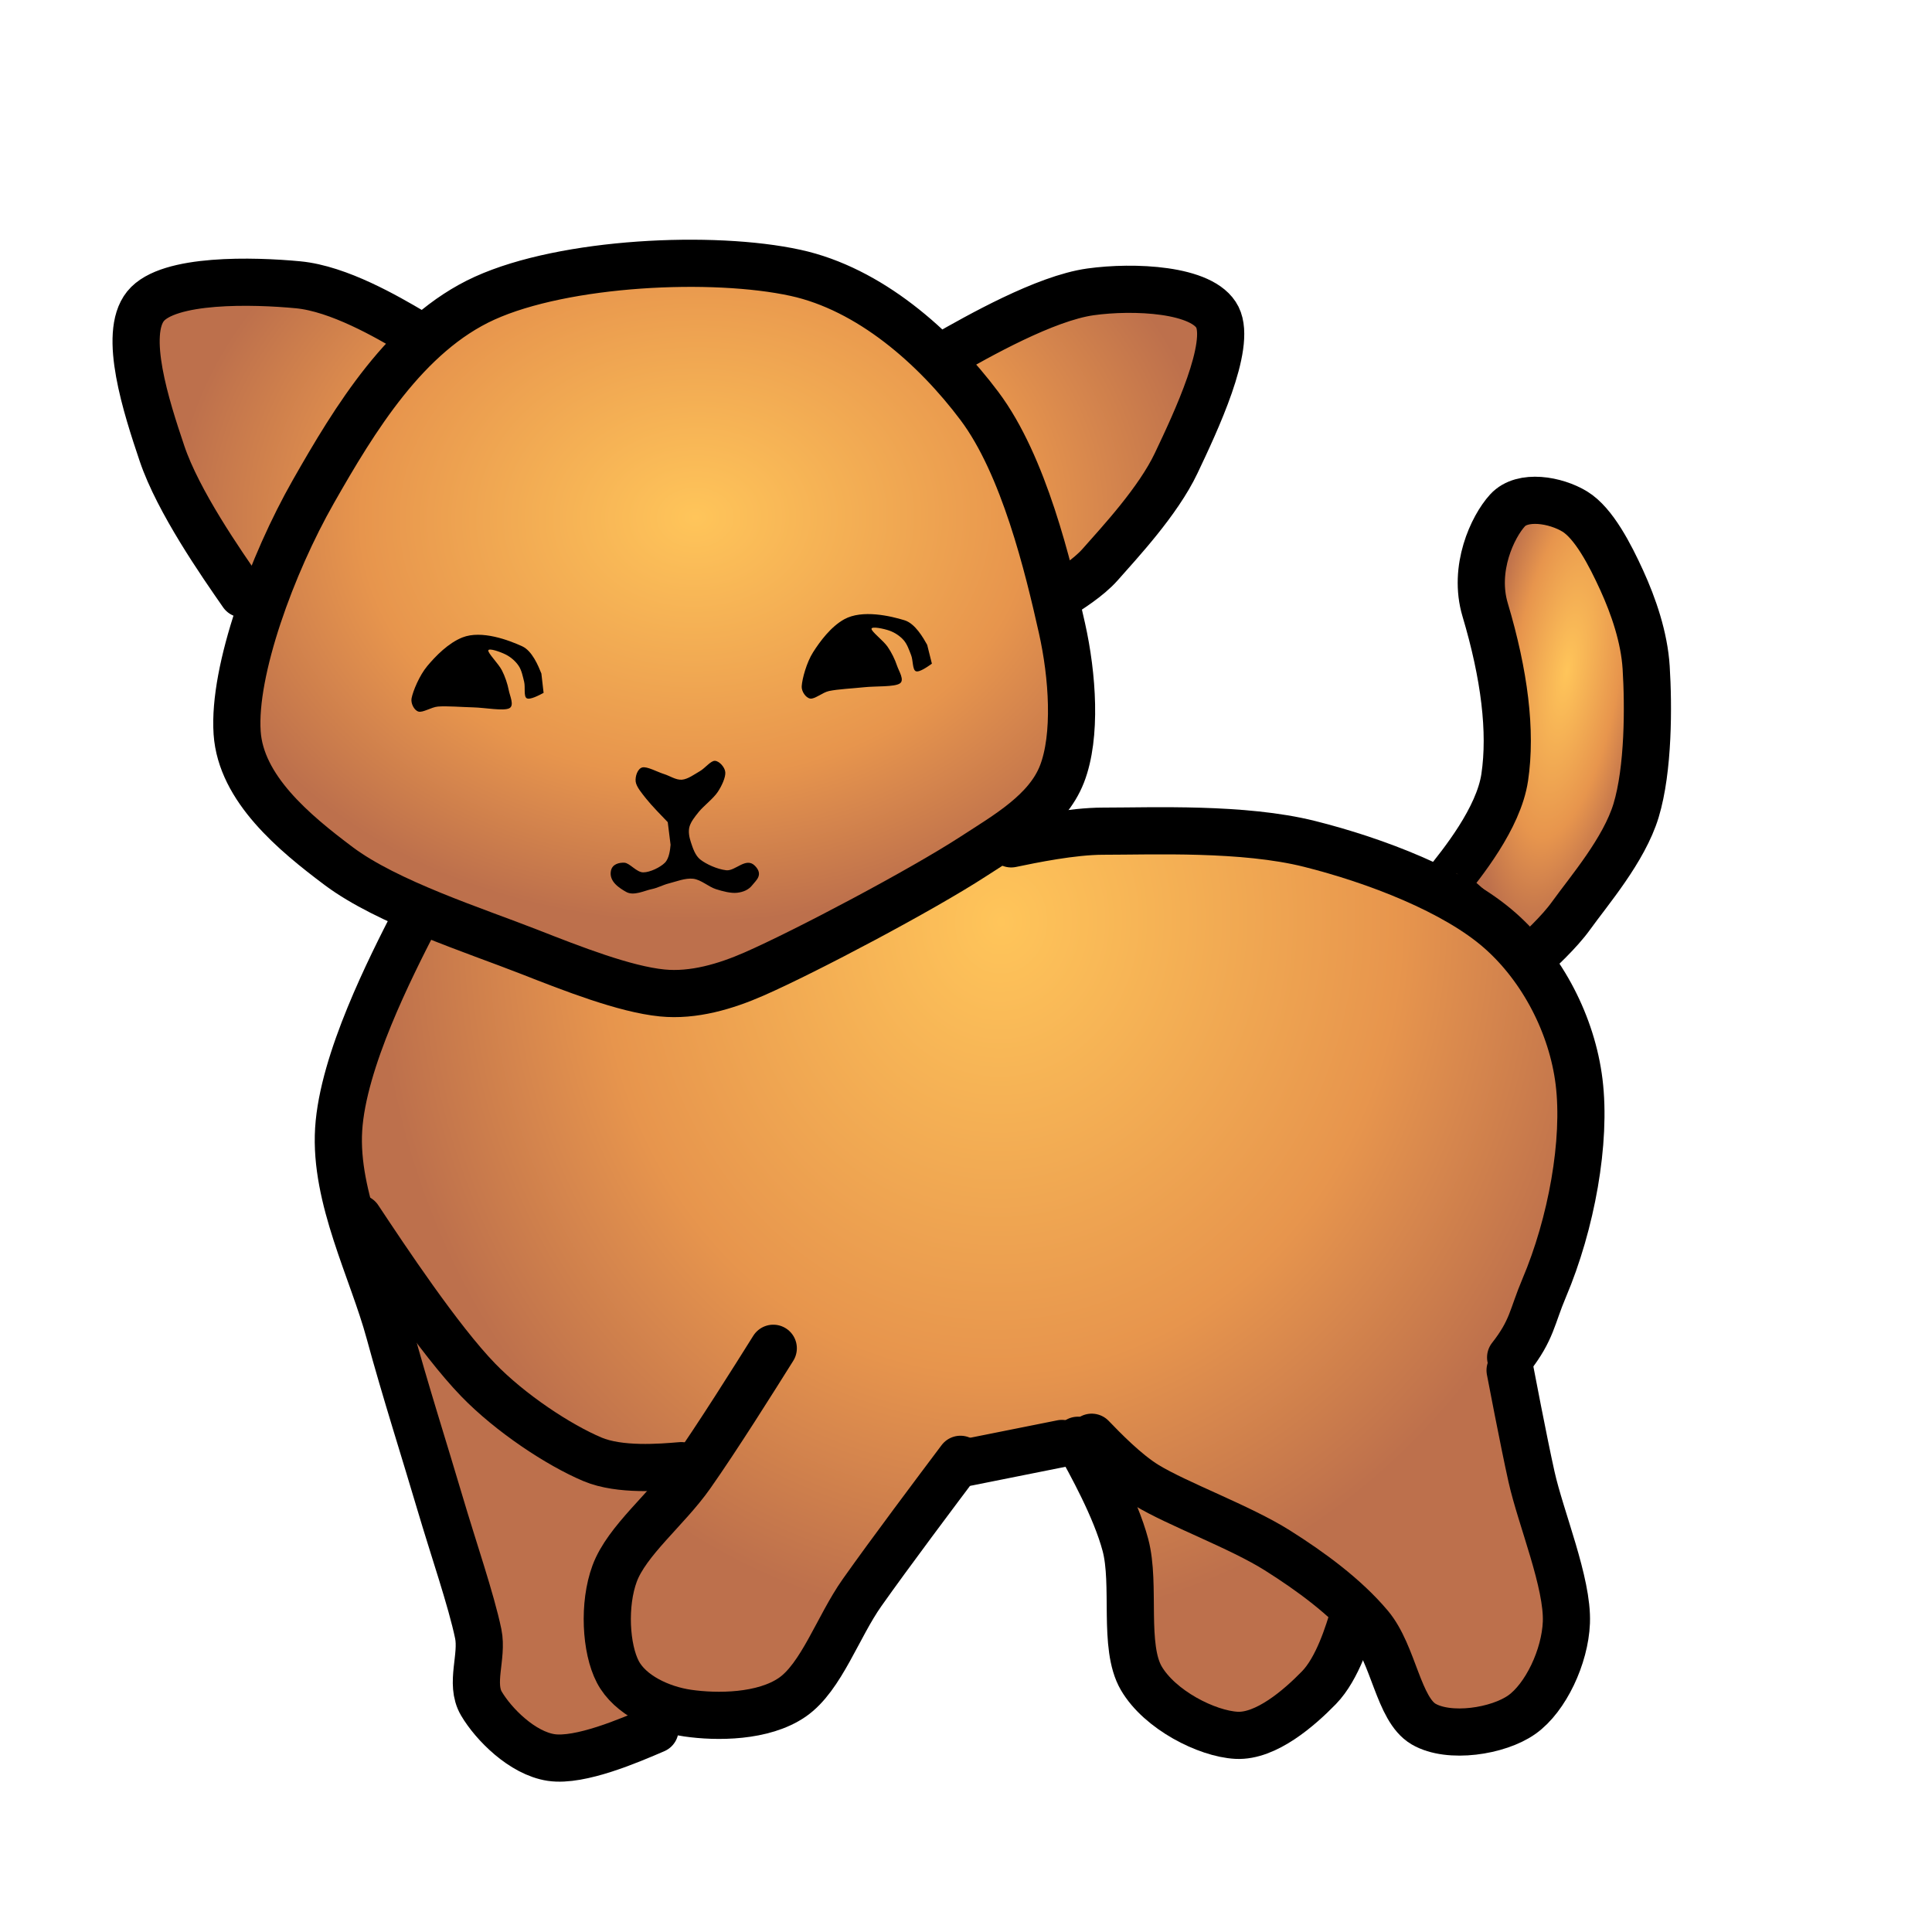
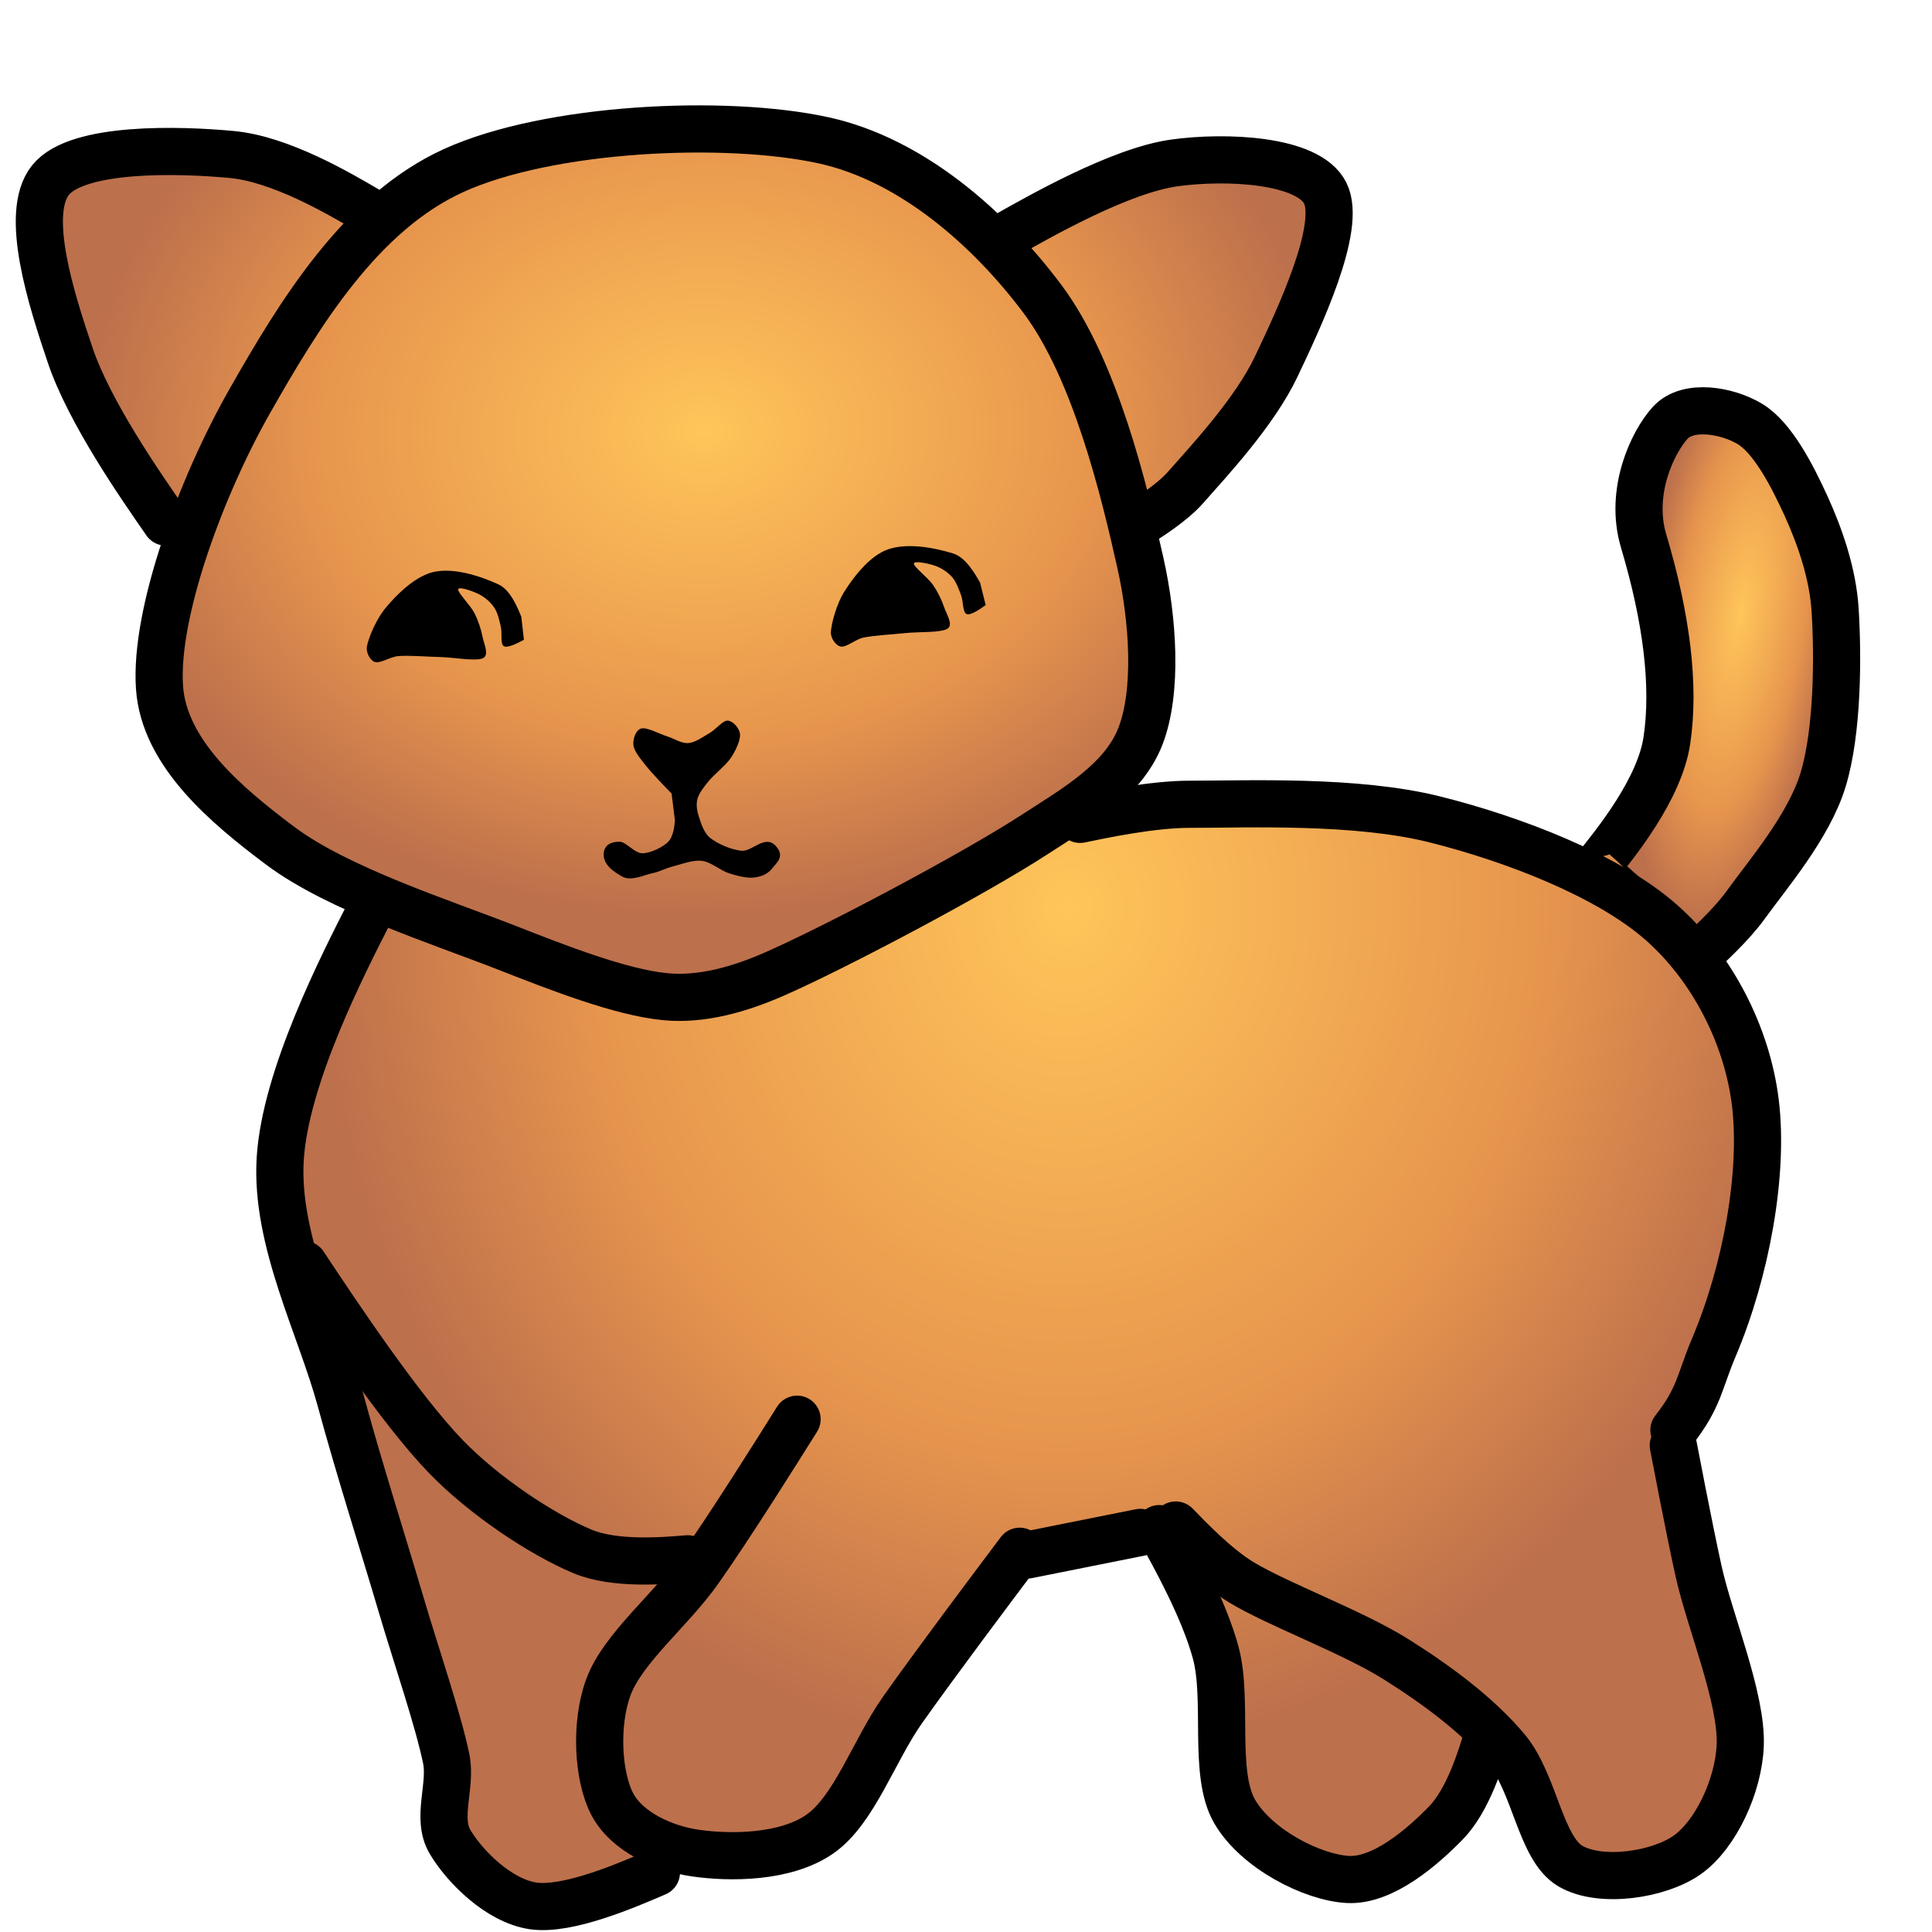
<svg xmlns="http://www.w3.org/2000/svg" width="100%" height="100%" viewBox="0 0 1024 1024" version="1.1" xml:space="preserve" style="fill-rule:evenodd;clip-rule:evenodd;stroke-linecap:round;stroke-linejoin:round;stroke-miterlimit:1.5;">
-   <g id="outline">
-     <g transform="matrix(0.987379,0.158374,-0.158374,0.987379,79.99166,-117.2859)">
-       <path d="M810.144,513.285C803.89,501.661 789.964,478.1 771.935,462.87C783.41,458.367 785.665,439.811 787.658,427.184C790.158,411.351 788.283,386.767 785.158,368.434C782.147,350.767 769.95,334.059 768.908,317.184C767.867,300.309 769.95,272.392 778.908,267.184C787.867,261.976 812.671,273.606 822.658,285.934C835.992,302.392 855.277,336.883 858.908,365.934C862.658,395.934 853.283,441.976 845.158,465.934C839.16,483.62 811.633,491.066 810.158,509.684C810.066,510.849 810.064,512.051 810.144,513.285Z" style="fill:url(#_Radial1);" />
-       <path d="M769.681,470.805C777.309,457.511 792.564,430.923 792.315,408.978C792.034,384.332 783.587,355.279 768,322.926C758.1,302.377 764.917,278.854 771.363,269.031C777.808,259.208 795.744,259.503 806.673,263.987C817.603,268.471 828.802,283.729 836.939,295.934C845.346,308.545 853.588,323.995 857.117,339.652C861.6,359.549 866.925,392.617 863.842,415.317C860.901,436.977 845.907,461.276 838.621,475.849C833.754,485.583 824.668,497.029 820.125,502.752M820.125,502.752C803.31,492.103 786.496,481.454 769.681,470.805" style="fill:none;stroke:black;stroke-width:25px;" />
+   <g id="cat_walk" transform="matrix(1.189192,0,0,1.189192,-64.92928,-97.60432)">
+     <g id="outline">
+       <g transform="matrix(0.987379,0.158374,-0.158374,0.987379,79.99166,-117.2859)">
+         <path d="M810.144,513.285C803.89,501.661 789.964,478.1 771.935,462.87C783.41,458.367 785.665,439.811 787.658,427.184C790.158,411.351 788.283,386.767 785.158,368.434C782.147,350.767 769.95,334.059 768.908,317.184C767.867,300.309 769.95,272.392 778.908,267.184C787.867,261.976 812.671,273.606 822.658,285.934C835.992,302.392 855.277,336.883 858.908,365.934C862.658,395.934 853.283,441.976 845.158,465.934C839.16,483.62 811.633,491.066 810.158,509.684C810.066,510.849 810.064,512.051 810.144,513.285Z" style="fill:url(#_Radial1);" />
+         <path d="M769.681,470.805C777.309,457.511 792.564,430.923 792.315,408.978C792.034,384.332 783.587,355.279 768,322.926C758.1,302.377 764.917,278.854 771.363,269.031C777.808,259.208 795.744,259.503 806.673,263.987C817.603,268.471 828.802,283.729 836.939,295.934C845.346,308.545 853.588,323.995 857.117,339.652C861.6,359.549 866.925,392.617 863.842,415.317C860.901,436.977 845.907,461.276 838.621,475.849C833.754,485.583 824.668,497.029 820.125,502.752M820.125,502.752C803.31,492.103 786.496,481.454 769.681,470.805" style="fill:none;stroke:black;stroke-width:21.02px;" />
+       </g>
+       <path d="M771.935,462.87C789.964,478.1 803.89,501.661 810.144,513.285C811.493,534.341 836.323,565.065 835.158,592.184C833.7,626.142 806.2,683.226 801.408,713.434C798.264,733.255 802.153,753.821 806.408,773.434C811.2,795.517 828.492,824.892 830.158,845.934C831.619,864.37 824.117,888.226 816.408,899.684C809.749,909.584 795.838,914.478 783.908,914.684C771.825,914.892 755.158,908.017 743.908,900.934C732.686,893.868 725.575,871.559 716.408,872.184C707.242,872.809 700.367,896.559 688.908,904.684C677.45,912.809 661.2,921.351 647.658,920.934C634.117,920.517 616.103,914.248 607.658,902.184C598.908,889.684 599.285,864.693 595.158,845.934C590.575,825.101 587.45,790.309 580.158,777.184C575.231,768.314 561.388,769.017 551.408,767.184C541.2,765.309 528.7,761.279 518.908,765.934C506.2,771.976 486.767,788.132 475.158,803.434C461.408,821.559 449.533,858.017 436.408,874.684C426.25,887.584 410.575,897.601 396.408,903.434C382.405,909.2 365.367,905.101 351.408,909.684C337.45,914.267 327.356,931.927 312.658,930.934C297.242,929.892 269.95,917.601 258.908,903.434C247.867,889.267 251.729,864.813 246.408,845.934C239.95,823.017 228.166,792.833 220.158,765.934C212.033,738.642 204.955,710.154 197.658,682.184C190.158,653.434 171.087,623.68 175.158,593.434C179.533,560.934 198.908,499.059 223.908,487.184C248.908,475.309 295.158,517.184 325.158,522.184C351.103,526.508 379.616,527.27 403.908,517.184C439.533,502.392 508.7,446.142 538.908,433.434C553.304,427.378 569.623,439.331 585.158,440.934C611.408,443.642 665.575,445.934 696.408,449.684C721.232,452.703 754.95,467.184 770.158,463.434C770.774,463.282 771.366,463.093 771.935,462.87Z" style="fill:url(#_Radial2);" />
+       <g>
+         <path d="M219.849,487.619C207.145,512.467 181.736,562.163 179.494,598.594C177.252,635.026 197.43,673.138 206.397,706.207C214.659,736.673 225.454,770.382 233.3,797.005C240.07,819.972 249.835,848.289 253.478,865.944C255.972,878.033 248.889,892.304 255.159,902.936C261.605,913.865 276.817,929.229 292.151,931.521C307.485,933.812 333.937,922.395 347.163,916.686" style="fill:none;stroke:black;stroke-width:21.02px;" />
+         <path d="M190.059,645.675C204.312,667.16 232.819,710.13 253.478,731.429C270.581,749.062 296.074,765.898 314.01,773.465C328.506,779.58 350.229,777.745 361.09,776.828" style="fill:none;stroke:black;stroke-width:21.02px;" />
+         <path d="M409.852,714.614C399.95,730.401 380.147,761.975 366.135,781.872C353.483,799.838 332.225,816.622 325.78,833.997C319.734,850.295 321.016,873.791 327.461,886.122C333.907,898.452 350.28,905.919 364.453,907.98C379.866,910.222 404.55,910.207 419.941,899.573C435.354,888.924 444.104,862.239 456.933,844.085C471.785,823.067 496.633,789.999 509.057,773.465" style="fill:none;stroke:black;stroke-width:21.02px;" />
+         <path d="M512.42,775.146C529.235,771.783 546.049,768.42 562.864,765.057" style="fill:none;stroke:black;stroke-width:21.02px;" />
+         <path d="M800.664,719.457C812.072,704.9 811.931,698.017 818.443,682.667C832.874,648.652 840.833,604.946 836.939,573.373C833.25,543.46 817.68,513.169 795.08,493.228C771.26,472.21 729.076,456.046 694.016,447.264C658.957,438.483 611.065,440.539 584.723,440.539C568.315,440.539 546.745,445.022 535.961,447.264" style="fill:none;stroke:black;stroke-width:21.02px;" />
+       </g>
+       <path d="M578.623,761.768C584.64,768.009 596.675,780.49 607.658,787.184C624.05,797.173 657.255,809.287 676.972,821.702C694.808,832.932 713.034,846.325 725.964,861.674C738.73,876.83 741.097,905.952 754.548,913.799C768,921.646 794.062,917.722 806.673,908.755C819.284,899.787 829.492,878.027 830.214,859.993C831.054,838.975 816.69,804.929 811.718,782.646C807.545,763.946 800.379,726.296 800.379,726.296" style="fill:none;stroke:black;stroke-width:21.02px;" />
+       <path d="M571.271,763.376C577.933,775.328 591.258,799.233 596.493,818.864C602.097,839.882 595.091,872.67 604.9,889.484C614.708,906.299 639.65,918.91 655.343,919.75C671.037,920.591 688.692,905.178 699.061,894.529C709.029,884.291 714.714,865.334 717.557,855.856" style="fill:none;stroke:black;stroke-width:21.02px;" />
    </g>
-     <path d="M771.935,462.87C789.964,478.1 803.89,501.661 810.144,513.285C811.493,534.341 836.323,565.065 835.158,592.184C833.7,626.142 806.2,683.226 801.408,713.434C798.264,733.255 802.153,753.821 806.408,773.434C811.2,795.517 828.492,824.892 830.158,845.934C831.619,864.37 824.117,888.226 816.408,899.684C809.749,909.584 795.838,914.478 783.908,914.684C771.825,914.892 755.158,908.017 743.908,900.934C732.686,893.868 725.575,871.559 716.408,872.184C707.242,872.809 700.367,896.559 688.908,904.684C677.45,912.809 661.2,921.351 647.658,920.934C634.117,920.517 616.103,914.248 607.658,902.184C598.908,889.684 599.285,864.693 595.158,845.934C590.575,825.101 587.45,790.309 580.158,777.184C575.231,768.314 561.388,769.017 551.408,767.184C541.2,765.309 528.7,761.279 518.908,765.934C506.2,771.976 486.767,788.132 475.158,803.434C461.408,821.559 449.533,858.017 436.408,874.684C426.25,887.584 410.575,897.601 396.408,903.434C382.405,909.2 365.367,905.101 351.408,909.684C337.45,914.267 327.356,931.927 312.658,930.934C297.242,929.892 269.95,917.601 258.908,903.434C247.867,889.267 251.729,864.813 246.408,845.934C239.95,823.017 228.166,792.833 220.158,765.934C212.033,738.642 204.955,710.154 197.658,682.184C190.158,653.434 171.087,623.68 175.158,593.434C179.533,560.934 198.908,499.059 223.908,487.184C248.908,475.309 295.158,517.184 325.158,522.184C351.103,526.508 379.616,527.27 403.908,517.184C439.533,502.392 508.7,446.142 538.908,433.434C553.304,427.378 569.623,439.331 585.158,440.934C611.408,443.642 665.575,445.934 696.408,449.684C721.232,452.703 754.95,467.184 770.158,463.434C770.774,463.282 771.366,463.093 771.935,462.87Z" style="fill:url(#_Radial2);" />
    <g>
-       <path d="M219.849,487.619C207.145,512.467 181.736,562.163 179.494,598.594C177.252,635.026 197.43,673.138 206.397,706.207C214.659,736.673 225.454,770.382 233.3,797.005C240.07,819.972 249.835,848.289 253.478,865.944C255.972,878.033 248.889,892.304 255.159,902.936C261.605,913.865 276.817,929.229 292.151,931.521C307.485,933.812 333.937,922.395 347.163,916.686" style="fill:none;stroke:black;stroke-width:25px;" />
-       <path d="M190.059,645.675C204.312,667.16 232.819,710.13 253.478,731.429C270.581,749.062 296.074,765.898 314.01,773.465C328.506,779.58 350.229,777.745 361.09,776.828" style="fill:none;stroke:black;stroke-width:25px;" />
-       <path d="M409.852,714.614C399.95,730.401 380.147,761.975 366.135,781.872C353.483,799.838 332.225,816.622 325.78,833.997C319.734,850.295 321.016,873.791 327.461,886.122C333.907,898.452 350.28,905.919 364.453,907.98C379.866,910.222 404.55,910.207 419.941,899.573C435.354,888.924 444.104,862.239 456.933,844.085C471.785,823.067 496.633,789.999 509.057,773.465" style="fill:none;stroke:black;stroke-width:25px;" />
-       <path d="M512.42,775.146C529.235,771.783 546.049,768.42 562.864,765.057" style="fill:none;stroke:black;stroke-width:25px;" />
-       <path d="M800.664,719.457C812.072,704.9 811.931,698.017 818.443,682.667C832.874,648.652 840.833,604.946 836.939,573.373C833.25,543.46 817.68,513.169 795.08,493.228C771.26,472.21 729.076,456.046 694.016,447.264C658.957,438.483 611.065,440.539 584.723,440.539C568.315,440.539 546.745,445.022 535.961,447.264" style="fill:none;stroke:black;stroke-width:25px;" />
-     </g>
-     <path d="M578.623,761.768C584.64,768.009 596.675,780.49 607.658,787.184C624.05,797.173 657.255,809.287 676.972,821.702C694.808,832.932 713.034,846.325 725.964,861.674C738.73,876.83 741.097,905.952 754.548,913.799C768,921.646 794.062,917.722 806.673,908.755C819.284,899.787 829.492,878.027 830.214,859.993C831.054,838.975 816.69,804.929 811.718,782.646C807.545,763.946 800.379,726.296 800.379,726.296" style="fill:none;stroke:black;stroke-width:25px;" />
-     <path d="M571.271,763.376C577.933,775.328 591.258,799.233 596.493,818.864C602.097,839.882 595.091,872.67 604.9,889.484C614.708,906.299 639.65,918.91 655.343,919.75C671.037,920.591 688.692,905.178 699.061,894.529C709.029,884.291 714.714,865.334 717.557,855.856" style="fill:none;stroke:black;stroke-width:25px;" />
-   </g>
-   <g>
-     <path d="M125.158,388.434C125.575,375.309 137.45,349.684 136.408,334.684C135.479,321.298 124.959,310.41 118.908,298.434C108.908,278.642 83.7,237.601 76.408,215.934C71.356,200.922 67.867,179.476 75.158,168.434C82.45,157.392 103.924,150.397 120.158,149.684C139.117,148.851 171.825,158.017 188.908,163.434C201.176,167.324 209.881,183.717 222.658,182.184C238.283,180.309 260.647,156.12 282.658,152.184C314.117,146.559 378.492,144.684 411.408,148.434C435.781,151.21 464.533,167.392 480.158,174.684C489.376,178.986 495.141,193.952 505.158,192.184C519.325,189.684 544.95,164.892 565.158,159.684C584.933,154.587 613.283,156.351 626.408,160.934C636.337,164.401 645.57,176.8 643.908,187.184C641.408,202.809 624.117,233.851 611.408,254.684C598.866,275.244 575.783,294.892 567.658,312.184C561.064,326.218 565.323,343.158 562.658,358.434C559.533,376.351 560.473,402.245 548.908,419.684C535.783,439.476 508.629,462.161 483.908,477.184C456.825,493.642 413.7,510.101 386.408,518.434C365.104,524.939 341.802,532.449 320.158,527.184C289.325,519.684 232.45,492.392 201.408,473.434C175.717,457.743 146.617,427.601 133.908,413.434C128.013,406.862 124.878,397.258 125.158,388.434Z" style="fill:url(#_Radial3);" />
-     <path d="M256.841,158.056C215.263,176.93 187.902,222.231 166.043,260.624C144.184,299.017 123.446,355.345 125.688,388.414C127.69,417.94 155.819,441.278 179.494,459.034C205.276,478.371 251.796,493.224 280.381,504.433C303.322,513.43 331.105,524.331 351.002,526.292C367.52,527.921 384.564,522.873 399.764,516.204C427.227,504.153 488.6,471.645 515.783,453.99C533.744,442.325 555.102,430.232 562.864,410.273C570.71,390.095 568.503,358.084 562.864,332.926C555.577,300.418 542.686,246.612 519.146,215.225C495.606,183.838 460.838,153.151 421.622,144.604C377.905,135.076 299.437,138.719 256.841,158.056ZM500.65,188.322C518.399,178.233 553.896,158.056 577.997,154.693C600.641,151.533 637.688,153.011 645.254,168.144C652.821,183.277 633.765,223.632 623.396,245.491C613.787,265.747 593.41,287.527 583.041,299.297C576.964,306.195 566.443,312.806 561.182,316.112M128.519,314.764C117.155,298.43 94.427,265.763 85.862,240.355C77.501,215.55 65.11,177.216 77.13,162.314C89.15,147.412 134.443,148.71 157.981,150.943C179.639,152.997 205.454,168.141 218.361,175.713" style="fill:none;stroke:black;stroke-width:25px;" />
-     <g>
-       <path d="M491.419,341.755C489.299,337.999 485.057,330.485 479.419,328.755C472.086,326.505 457.003,322.922 447.419,328.255C440.414,332.154 434.669,339.839 430.919,345.755C427.534,351.097 425.169,359.672 424.919,363.755C424.758,366.386 427.003,369.839 429.419,370.255C431.836,370.672 435.906,366.995 439.419,366.255C444.169,365.255 451.752,364.913 457.919,364.255C464.169,363.589 474.003,364.172 476.919,362.255C479.599,360.495 476.433,355.797 475.419,352.755C474.336,349.505 472.541,345.819 470.419,342.755C468.169,339.505 461.753,334.672 461.919,333.255C462.086,331.839 468.586,333.255 471.419,334.255C474.253,335.255 477.003,337.089 478.919,339.255C480.836,341.422 481.836,344.505 482.919,347.255C484.002,350.003 483.586,355.005 485.419,355.755C487.253,356.505 491.697,353.339 493.919,351.755" />
-       <g transform="matrix(0.99142,0.130717,-0.130717,0.99142,-155.5841,-46.06843)">
+       <path d="M125.158,388.434C125.575,375.309 137.45,349.684 136.408,334.684C135.479,321.298 124.959,310.41 118.908,298.434C108.908,278.642 83.7,237.601 76.408,215.934C71.356,200.922 67.867,179.476 75.158,168.434C82.45,157.392 103.924,150.397 120.158,149.684C139.117,148.851 171.825,158.017 188.908,163.434C201.176,167.324 209.881,183.717 222.658,182.184C238.283,180.309 260.647,156.12 282.658,152.184C314.117,146.559 378.492,144.684 411.408,148.434C435.781,151.21 464.533,167.392 480.158,174.684C489.376,178.986 495.141,193.952 505.158,192.184C519.325,189.684 544.95,164.892 565.158,159.684C584.933,154.587 613.283,156.351 626.408,160.934C636.337,164.401 645.57,176.8 643.908,187.184C641.408,202.809 624.117,233.851 611.408,254.684C598.866,275.244 575.783,294.892 567.658,312.184C561.064,326.218 565.323,343.158 562.658,358.434C559.533,376.351 560.473,402.245 548.908,419.684C535.783,439.476 508.629,462.161 483.908,477.184C456.825,493.642 413.7,510.101 386.408,518.434C365.104,524.939 341.802,532.449 320.158,527.184C289.325,519.684 232.45,492.392 201.408,473.434C175.717,457.743 146.617,427.601 133.908,413.434C128.013,406.862 124.878,397.258 125.158,388.434Z" style="fill:url(#_Radial3);" />
+       <path d="M256.841,158.056C215.263,176.93 187.902,222.231 166.043,260.624C144.184,299.017 123.446,355.345 125.688,388.414C127.69,417.94 155.819,441.278 179.494,459.034C205.276,478.371 251.796,493.224 280.381,504.433C303.322,513.43 331.105,524.331 351.002,526.292C367.52,527.921 384.564,522.873 399.764,516.204C427.227,504.153 488.6,471.645 515.783,453.99C533.744,442.325 555.102,430.232 562.864,410.273C570.71,390.095 568.503,358.084 562.864,332.926C555.577,300.418 542.686,246.612 519.146,215.225C495.606,183.838 460.838,153.151 421.622,144.604C377.905,135.076 299.437,138.719 256.841,158.056ZM500.65,188.322C518.399,178.233 553.896,158.056 577.997,154.693C600.641,151.533 637.688,153.011 645.254,168.144C652.821,183.277 633.765,223.632 623.396,245.491C613.787,265.747 593.41,287.527 583.041,299.297C576.964,306.195 566.443,312.806 561.182,316.112M128.519,314.764C117.155,298.43 94.427,265.763 85.862,240.355C77.501,215.55 65.11,177.216 77.13,162.314C89.15,147.412 134.443,148.71 157.981,150.943C179.639,152.997 205.454,168.141 218.361,175.713" style="fill:none;stroke:black;stroke-width:21.02px;" />
+       <g>
        <path d="M491.419,341.755C489.299,337.999 485.057,330.485 479.419,328.755C472.086,326.505 457.003,322.922 447.419,328.255C440.414,332.154 434.669,339.839 430.919,345.755C427.534,351.097 425.169,359.672 424.919,363.755C424.758,366.386 427.003,369.839 429.419,370.255C431.836,370.672 435.906,366.995 439.419,366.255C444.169,365.255 451.752,364.913 457.919,364.255C464.169,363.589 474.003,364.172 476.919,362.255C479.599,360.495 476.433,355.797 475.419,352.755C474.336,349.505 472.541,345.819 470.419,342.755C468.169,339.505 461.753,334.672 461.919,333.255C462.086,331.839 468.586,333.255 471.419,334.255C474.253,335.255 477.003,337.089 478.919,339.255C480.836,341.422 481.836,344.505 482.919,347.255C484.002,350.003 483.586,355.005 485.419,355.755C487.253,356.505 491.697,353.339 493.919,351.755" />
+         <g transform="matrix(0.99142,0.130717,-0.130717,0.99142,-155.5841,-46.06843)">
+           <path d="M491.419,341.755C489.299,337.999 485.057,330.485 479.419,328.755C472.086,326.505 457.003,322.922 447.419,328.255C440.414,332.154 434.669,339.839 430.919,345.755C427.534,351.097 425.169,359.672 424.919,363.755C424.758,366.386 427.003,369.839 429.419,370.255C431.836,370.672 435.906,366.995 439.419,366.255C444.169,365.255 451.752,364.913 457.919,364.255C464.169,363.589 474.003,364.172 476.919,362.255C479.599,360.495 476.433,355.797 475.419,352.755C474.336,349.505 472.541,345.819 470.419,342.755C468.169,339.505 461.753,334.672 461.919,333.255C462.086,331.839 468.586,333.255 471.419,334.255C474.253,335.255 477.003,337.089 478.919,339.255C480.836,341.422 481.836,344.505 482.919,347.255C484.002,350.003 483.586,355.005 485.419,355.755C487.253,356.505 491.697,353.339 493.919,351.755" />
+         </g>
+         <path d="M353.919,435.755C351.03,432.783 345.253,426.839 342.419,423.255C340.239,420.497 337.253,417.005 336.919,414.255C336.587,411.517 337.919,407.422 340.419,406.755C342.919,406.089 348.419,409.172 351.919,410.255C355.092,411.237 358.253,413.505 361.419,413.255C364.586,413.005 368.003,410.422 370.919,408.755C373.729,407.15 376.669,403.172 378.919,403.255C381.169,403.339 384.174,406.553 384.419,409.255C384.669,412.005 382.497,416.639 380.419,419.755C378.086,423.255 372.919,427.172 370.419,430.255C368.439,432.698 366.123,435.559 365.419,438.255C364.728,440.905 365.337,443.833 366.195,446.433C367.146,449.314 368.418,453.398 371.125,455.54C374.246,458.011 380.083,460.695 384.919,461.255C389.756,461.815 395.383,454.024 400.144,458.9C404.819,463.689 400.583,466.717 398.859,468.994C396.758,471.767 393.724,472.831 390.681,473.185C387.441,473.562 383.047,472.414 379.419,471.255C375.542,470.017 371.586,466.255 367.419,465.755C363.253,465.255 358.086,467.339 354.419,468.255C351.351,469.022 348.52,470.635 345.419,471.255C341.669,472.005 335.917,475.018 331.919,472.755C328.484,470.811 322.686,467.315 323.788,461.605C324.492,457.963 328.138,457.131 330.919,457.255C333.777,457.383 337.35,462.372 340.933,462.372C344.517,462.372 350.005,459.691 352.419,457.255C354.757,454.897 355.199,450.136 355.419,447.755" />
      </g>
-       <path d="M353.919,435.755C351.03,432.783 345.253,426.839 342.419,423.255C340.239,420.497 337.253,417.005 336.919,414.255C336.587,411.517 337.919,407.422 340.419,406.755C342.919,406.089 348.419,409.172 351.919,410.255C355.092,411.237 358.253,413.505 361.419,413.255C364.586,413.005 368.003,410.422 370.919,408.755C373.729,407.15 376.669,403.172 378.919,403.255C381.169,403.339 384.174,406.553 384.419,409.255C384.669,412.005 382.497,416.639 380.419,419.755C378.086,423.255 372.919,427.172 370.419,430.255C368.439,432.698 366.123,435.559 365.419,438.255C364.728,440.905 365.337,443.833 366.195,446.433C367.146,449.314 368.418,453.398 371.125,455.54C374.246,458.011 380.083,460.695 384.919,461.255C389.756,461.815 395.383,454.024 400.144,458.9C404.819,463.689 400.583,466.717 398.859,468.994C396.758,471.767 393.724,472.831 390.681,473.185C387.441,473.562 383.047,472.414 379.419,471.255C375.542,470.017 371.586,466.255 367.419,465.755C363.253,465.255 358.086,467.339 354.419,468.255C351.351,469.022 348.52,470.635 345.419,471.255C341.669,472.005 335.917,475.018 331.919,472.755C328.484,470.811 322.686,467.315 323.788,461.605C324.492,457.963 328.138,457.131 330.919,457.255C333.777,457.383 337.35,462.372 340.933,462.372C344.517,462.372 350.005,459.691 352.419,457.255C354.757,454.897 355.199,450.136 355.419,447.755" />
    </g>
  </g>
  <defs>
    <radialGradient id="_Radial1" cx="0" cy="0" r="1" gradientUnits="userSpaceOnUse" gradientTransform="matrix(43.92217,-1.267206,0.175624,139.3378,815.8995,348.4099)">
      <stop offset="0" style="stop-color:rgb(255,197,90);stop-opacity:1" />
      <stop offset="0.64" style="stop-color:rgb(231,149,77);stop-opacity:1" />
      <stop offset="1" style="stop-color:rgb(189,112,76);stop-opacity:1" />
    </radialGradient>
    <radialGradient id="_Radial2" cx="0" cy="0" r="1" gradientUnits="userSpaceOnUse" gradientTransform="matrix(330.3519,-3.406847,1.320922,374.6059,529.8733,487.712)">
      <stop offset="0" style="stop-color:rgb(255,197,90);stop-opacity:1" />
      <stop offset="0.64" style="stop-color:rgb(231,149,77);stop-opacity:1" />
      <stop offset="1" style="stop-color:rgb(189,112,76);stop-opacity:1" />
    </radialGradient>
    <radialGradient id="_Radial3" cx="0" cy="0" r="1" gradientUnits="userSpaceOnUse" gradientTransform="matrix(276.3256,-1.959255,1.104896,215.4334,368.167,274.0409)">
      <stop offset="0" style="stop-color:rgb(255,197,90);stop-opacity:1" />
      <stop offset="0.64" style="stop-color:rgb(231,149,77);stop-opacity:1" />
      <stop offset="1" style="stop-color:rgb(189,112,76);stop-opacity:1" />
    </radialGradient>
  </defs>
</svg>
